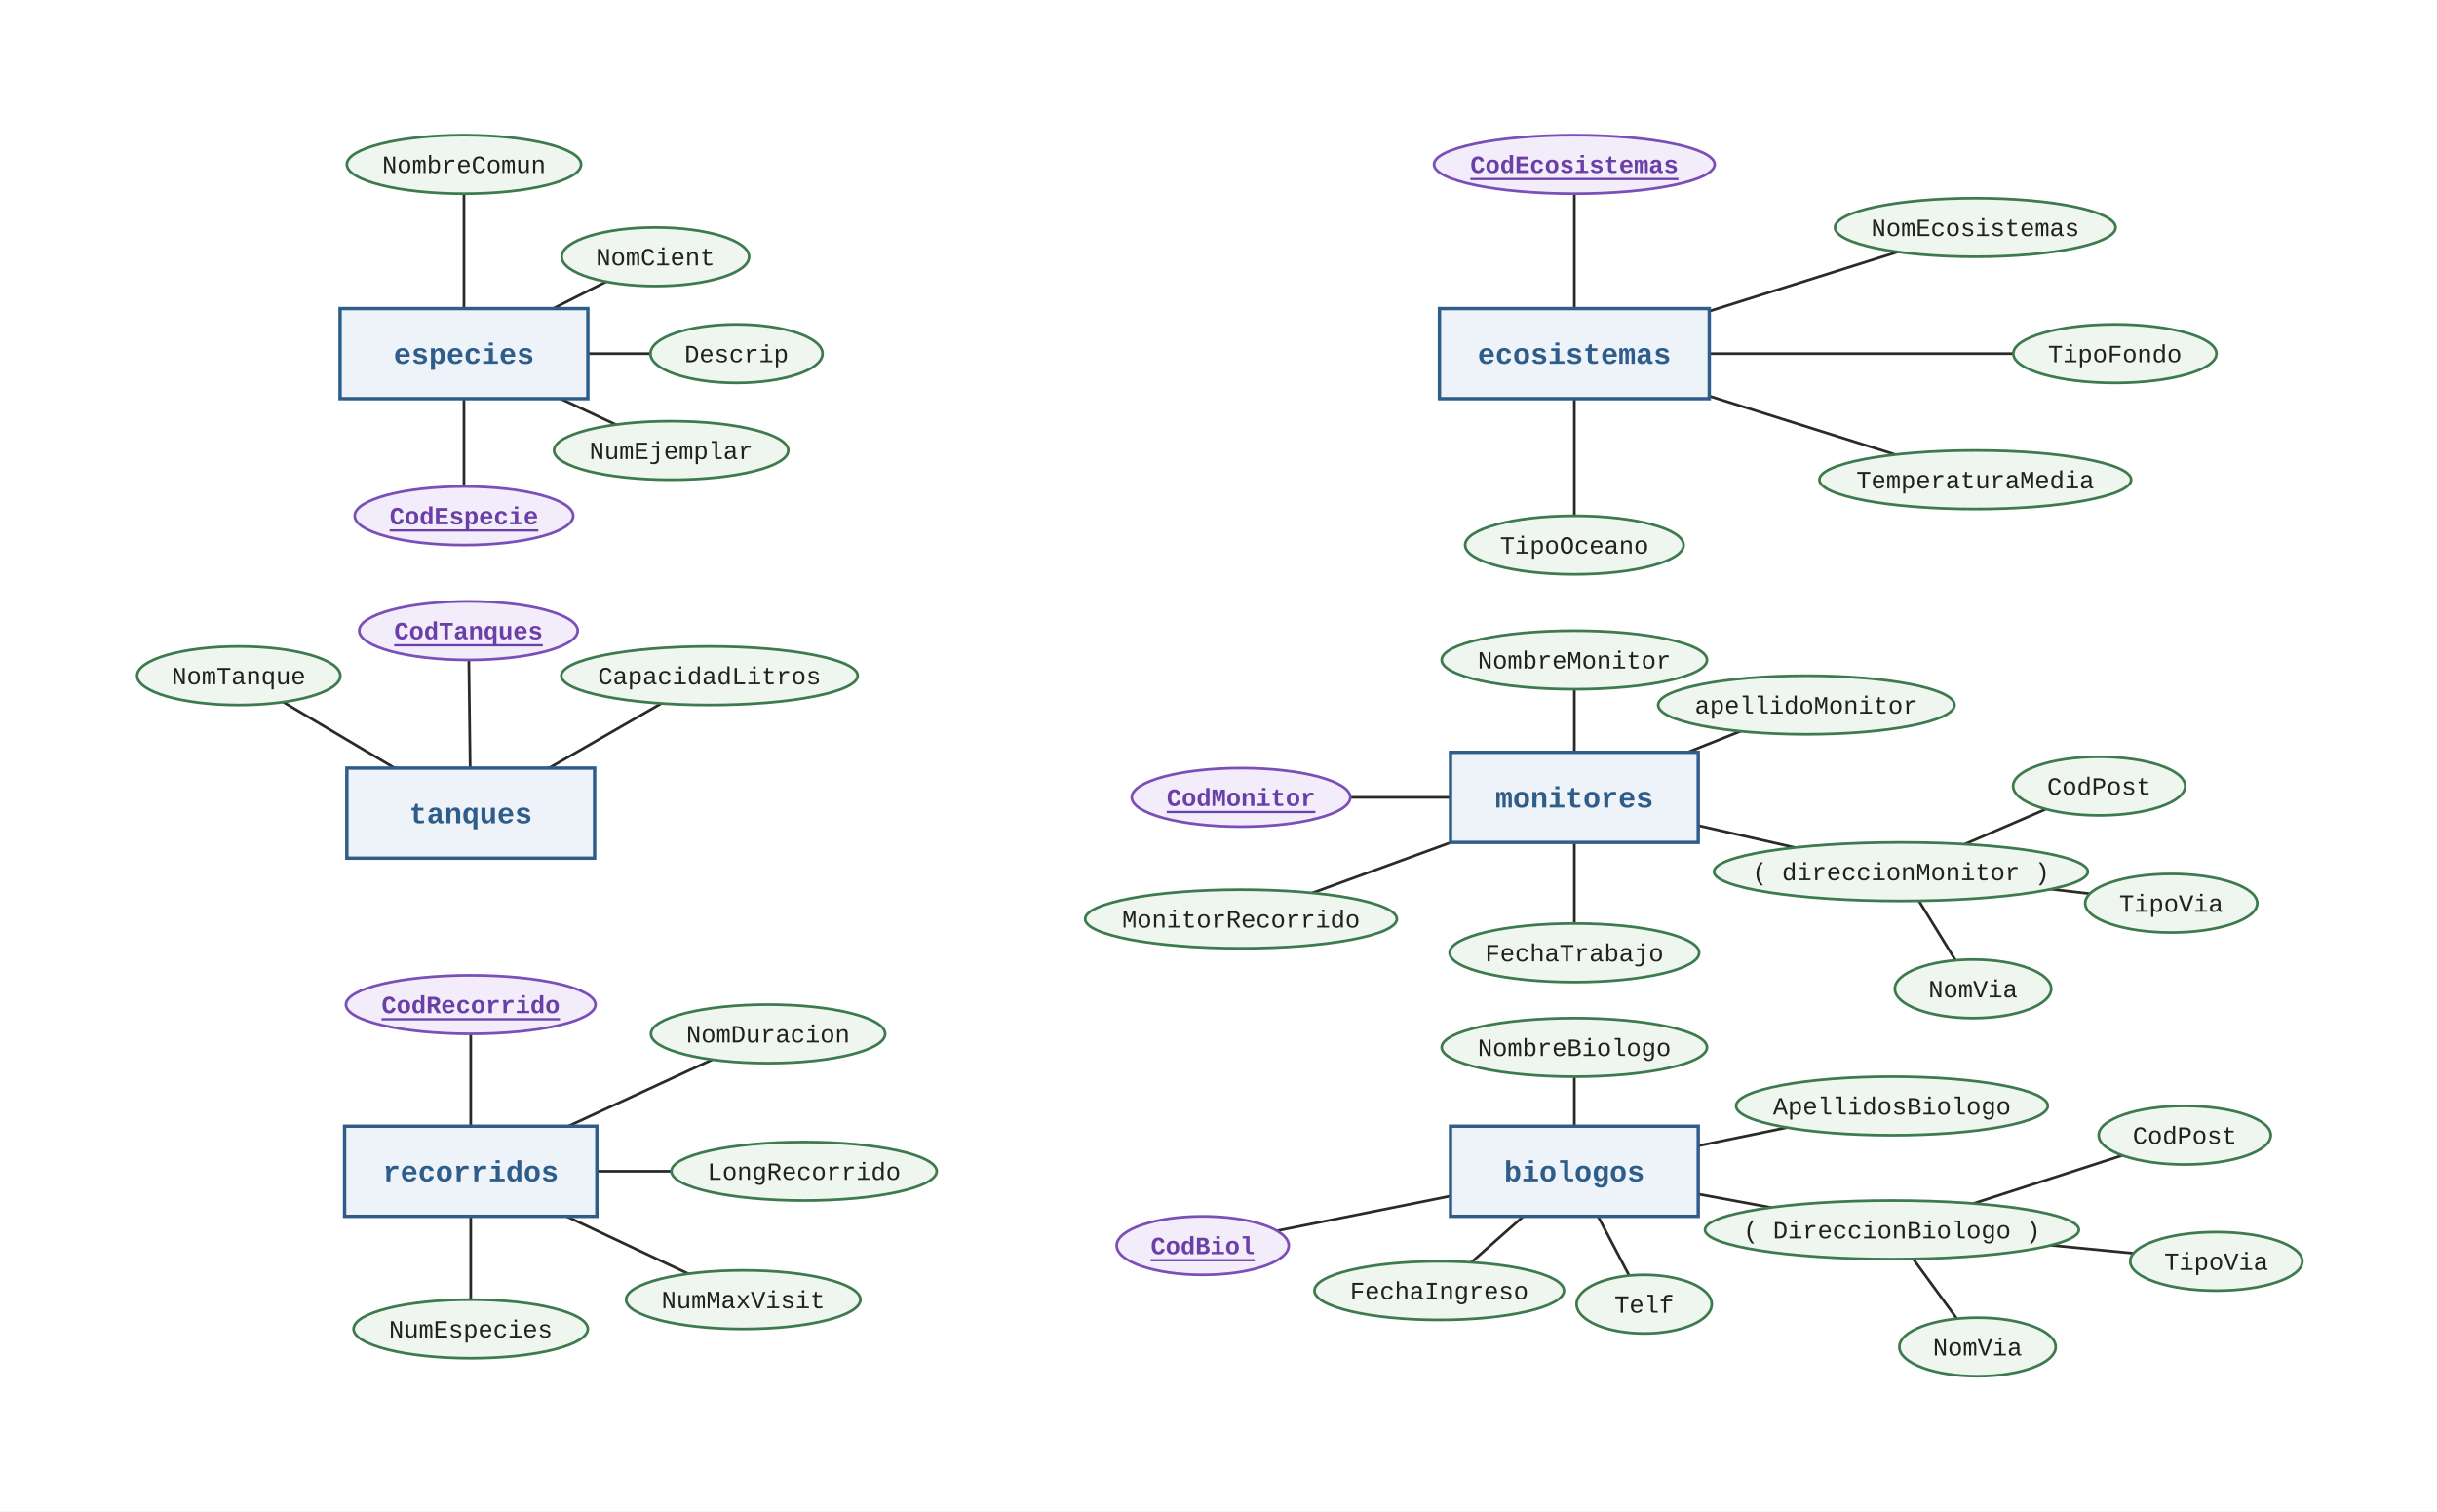
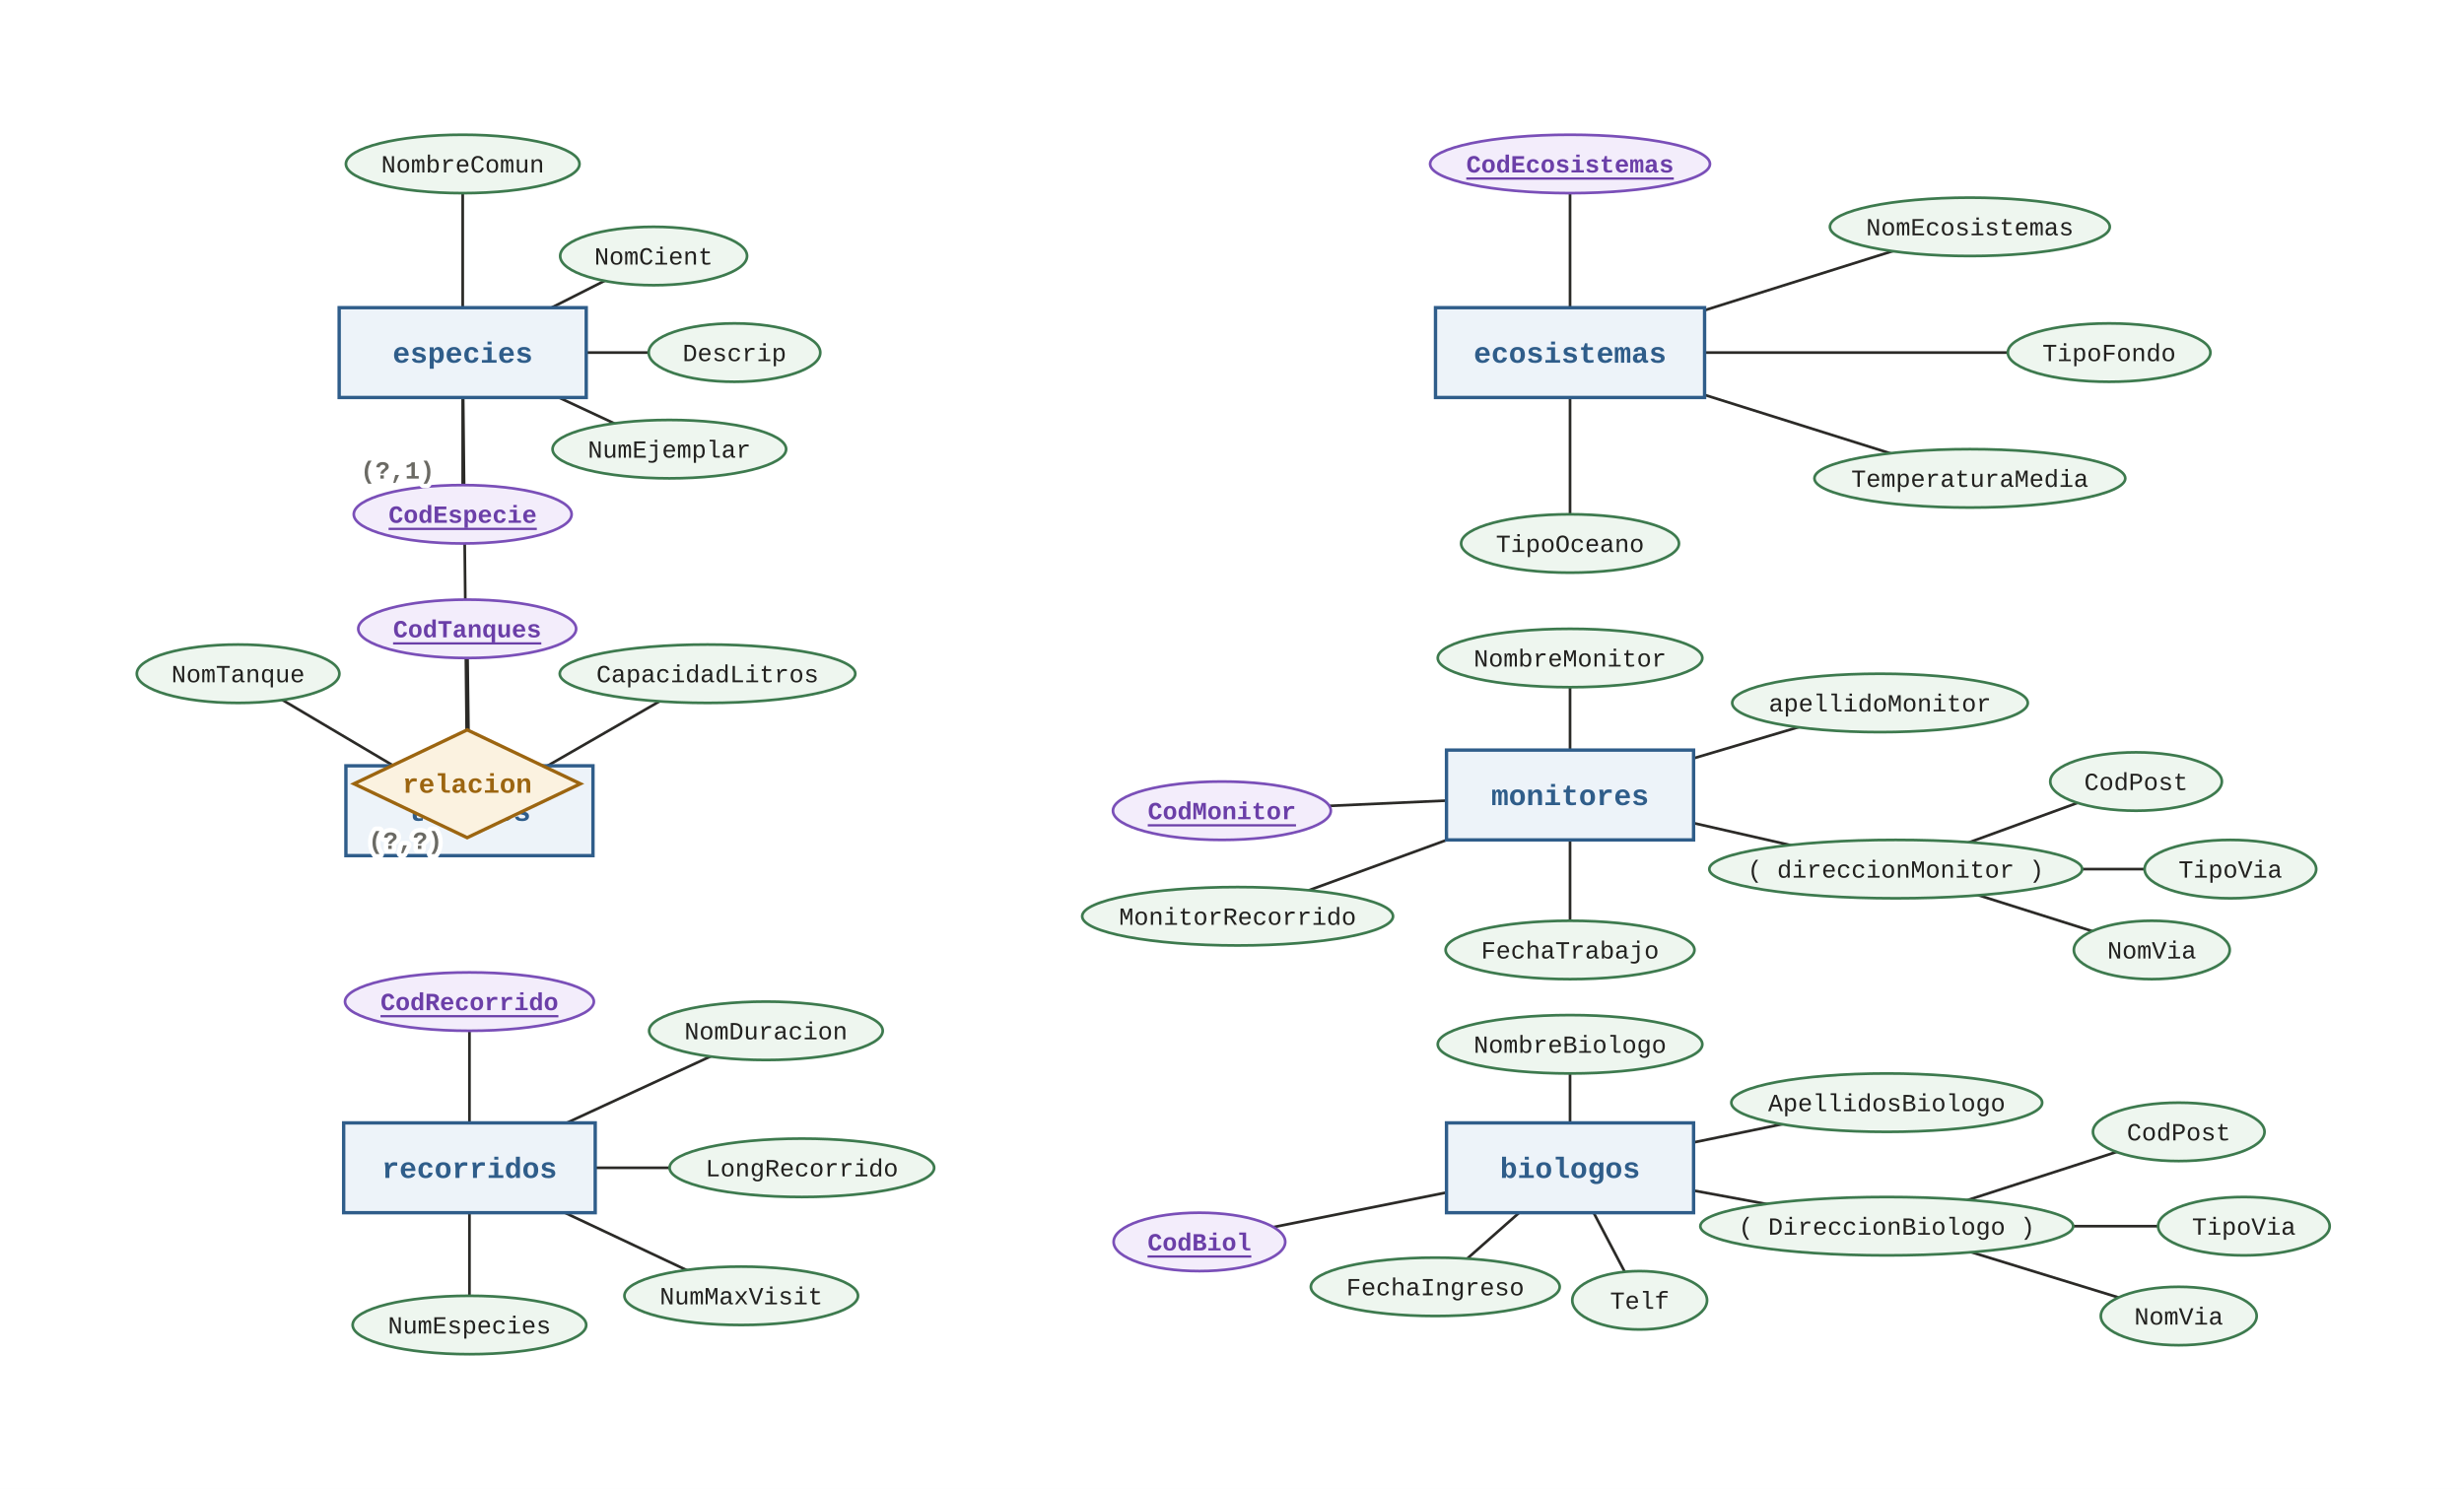
- <svg xmlns="http://www.w3.org/2000/svg" viewBox="2135 1476 1082 671" width="1082" height="671">
+ <svg xmlns="http://www.w3.org/2000/svg" viewBox="2135 1476 1097 663" width="1097" height="663">
  <style>.ln{stroke:#2B2A27;stroke-width:1.2}.mk{stroke:#2B2A27;stroke-width:1.5;fill:none}.mo{fill:#FFFFFF;stroke:#2B2A27;stroke-width:1.5}
.ent{fill:#EDF3F9;stroke:#2F5D8A;stroke-width:1.5}.dia{fill:#FBF2E0;stroke:#9C6510;stroke-width:1.5}.att{fill:#EEF6EF;stroke:#3D7A4E;stroke-width:1.2}.att.key{fill:#F3EDFB;stroke:#7A4FB8}.att.dr{stroke-dasharray:4 3}
.ent.in,.dia.in{fill:none}.dup{stroke:#C0362C;stroke-width:2.4}
.tx{fill:#22211F;font:11px Consolas,'JetBrains Mono','Courier New',monospace}.txk{fill:#6B3FA8;font-weight:600}.tb{font:600 13px Consolas,'JetBrains Mono','Courier New',monospace;fill:#2F5D8A}.tr{font:600 12px Consolas,'JetBrains Mono','Courier New',monospace;fill:#9C6510}.tt{font:600 10px Consolas,'JetBrains Mono','Courier New',monospace;fill:#6B6A64}
.ul{stroke:#6B3FA8;stroke-width:1}.ul.p{stroke-dasharray:3 2}.card{font:600 11px Consolas,'JetBrains Mono','Courier New',monospace;fill:#A2441C;paint-order:stroke;stroke:#FFFFFF;stroke-width:4px;stroke-linejoin:round}.cardq{fill:#6B6A64}
.tbox{fill:#FFFFFF;stroke:#A9B2C0;stroke-width:1}.thd{fill:#33557F}.thx{font:600 12.5px Consolas,'JetBrains Mono','Courier New',monospace;fill:#FFFFFF}.cx{font:11.5px Consolas,'JetBrains Mono','Courier New',monospace;fill:#22211F}.cpk{fill:#6B3FA8;font-weight:600}.cfk{fill:#A3304A}.cty{fill:#6B6A64;font-weight:400}.uq{font:600 9px Consolas,'JetBrains Mono','Courier New',monospace;fill:#2A7F8F}
.lk{stroke:#6B6A64;stroke-width:1.4;fill:none}.lk.dash{stroke-dasharray:6 4}.lkm{stroke:#6B6A64;stroke-width:1.5;fill:none}.lko{fill:#FFFFFF;stroke:#6B6A64;stroke-width:1.5}
.ipk{fill:#8E5FD0}.ifk{fill:#B4364E}.icol{fill:#2A7F8F}.inul{fill:none;stroke:#2A7F8F;stroke-width:1.3}
.rbox{fill:#FFFFFF;stroke:#22211F;stroke-width:1.1}.rnm{font:600 12.5px Consolas,'JetBrains Mono','Courier New',monospace;fill:#2F5D8A}.rcol{font:12px Consolas,'JetBrains Mono','Courier New',monospace;fill:#22211F}.rpk{font-weight:700;fill:#6B3FA8}.rfk{fill:#A3304A}.rul{stroke:#6B3FA8;stroke-width:1.1}
.rtag{font:600 9.5px Consolas,'JetBrains Mono','Courier New',monospace;fill:#6B6A64}.rarr{fill:none;stroke:#B4364E;stroke-width:1.1}.rhead{fill:#B4364E}
.ent.hd,.dia.hd{fill:none}.ktag{font:700 9px Consolas,'JetBrains Mono','Courier New',monospace;fill:#6B6A64}.rlab{fill:#FFFFFF;stroke:none;opacity:.92}.dia.assoc{stroke-dasharray:5 3}.ln.lid{stroke-width:2.2}.isal{fill:#9C6510}.skt{fill:#2F5D8A}
.thx.dup{fill:#FFC2BD}.cx.dup,.rnm.dup,.rcol.dup{fill:#C0362C;text-decoration:underline}
.note{stroke-width:1.2}.note-fold{stroke-width:1.2}.nc-y{fill:#FFF4C2;stroke:#D2AE36}.nc-b{fill:#DDEBFA;stroke:#7AA3D6}.nc-g{fill:#DFF2E1;stroke:#7DBB87}.nc-p{fill:#FBE1EC;stroke:#D98AAE}.note-fold{filter:brightness(.93)}.note-tx{font:12px 'Segoe UI',Arial,sans-serif;fill:#2B2A27}</style>
-   <rect x="2135" y="1476" width="1082" height="671" fill="#ffffff" />
+   <rect x="2135" y="1476" width="1097" height="663" fill="#ffffff" />
  <line x1="2341" y1="1633" x2="2341" y2="1549" class="ln" />
  <line x1="2341" y1="1633" x2="2426" y2="1590" class="ln" />
  <line x1="2341" y1="1633" x2="2462" y2="1633" class="ln" />
  <line x1="2341" y1="1633" x2="2433" y2="1676" class="ln" />
  <line x1="2834" y1="1633" x2="3012" y2="1577" class="ln" />
  <line x1="2341" y1="1633" x2="2341" y2="1705" class="ln" />
  <line x1="2834" y1="1633" x2="2834" y2="1549" class="ln" />
  <line x1="2834" y1="1633" x2="3012" y2="1689" class="ln" />
  <line x1="2834" y1="1633" x2="3074" y2="1633" class="ln" />
  <line x1="2834" y1="1633" x2="2834" y2="1718" class="ln" />
  <line x1="2344" y1="1837" x2="2241" y2="1776" class="ln" />
  <line x1="2344" y1="1837" x2="2450" y2="1776" class="ln" />
  <line x1="2344" y1="1996" x2="2344" y2="1922" class="ln" />
  <line x1="2344" y1="1996" x2="2476" y2="1935" class="ln" />
  <line x1="2344" y1="1996" x2="2492" y2="1996" class="ln" />
  <line x1="2344" y1="1996" x2="2465" y2="2053" class="ln" />
  <line x1="2344" y1="1996" x2="2344" y2="2066" class="ln" />
  <line x1="2834" y1="1830" x2="2834" y2="1769" class="ln" />
-   <line x1="2834" y1="1830" x2="2937" y2="1789" class="ln" />
+   <line x1="2834" y1="1830" x2="2972" y2="1789" class="ln" />
  <line x1="2834" y1="1830" x2="2979" y2="1863" class="ln" />
  <line x1="2834" y1="1830" x2="2834" y2="1899" class="ln" />
-   <line x1="2979" y1="1863" x2="3099" y2="1877" class="ln" />
-   <line x1="2979" y1="1863" x2="3011" y2="1915" class="ln" />
-   <line x1="2979" y1="1863" x2="3067" y2="1825" class="ln" />
+   <line x1="2979" y1="1863" x2="3128" y2="1863" class="ln" />
+   <line x1="2979" y1="1863" x2="3093" y2="1899" class="ln" />
+   <line x1="2979" y1="1863" x2="3086" y2="1824" class="ln" />
  <line x1="2834" y1="1830" x2="2686" y2="1884" class="ln" />
  <line x1="2834" y1="1996" x2="2834" y2="1941" class="ln" />
  <line x1="2834" y1="1996" x2="2975" y2="1967" class="ln" />
  <line x1="2834" y1="1996" x2="2975" y2="2022" class="ln" />
  <line x1="2834" y1="1996" x2="2865" y2="2055" class="ln" />
  <line x1="2834" y1="1996" x2="2774" y2="2049" class="ln" />
  <line x1="2834" y1="1996" x2="2669" y2="2029" class="ln" />
-   <line x1="2834" y1="1830" x2="2686" y2="1830" class="ln" />
+   <line x1="2834" y1="1830" x2="2679" y2="1837" class="ln" />
  <line x1="2975" y1="2022" x2="3105" y2="1980" class="ln" />
-   <line x1="2975" y1="2022" x2="3119" y2="2036" class="ln" />
-   <line x1="2975" y1="2022" x2="3013" y2="2074" class="ln" />
+   <line x1="2975" y1="2022" x2="3134" y2="2022" class="ln" />
+   <line x1="2975" y1="2022" x2="3105" y2="2062" class="ln" />
  <line x1="2344" y1="1837" x2="2343" y2="1756" class="ln" />
+   <line x1="2343" y1="1825" x2="2341" y2="1633" class="ln" />
+   <line x1="2343" y1="1825" x2="2344" y2="1837" class="ln" />
  <g class="node" data-id="nmwmlq3st1nugp1q">
    <rect x="2286" y="1613" width="110" height="40" class="ent" />
    <text x="2341" y="1637.5" text-anchor="middle" class="tb">especies</text>
  </g>
  <g class="node" data-id="nmwmlq9kf1nv612j">
    <ellipse cx="2341" cy="1549" rx="52" ry="13" class="att" />
    <text x="2341" y="1552.8" text-anchor="middle" class="tx">NombreComun</text>
  </g>
  <g class="node" data-id="nmwmlqhdt1nxv91i">
    <ellipse cx="2426" cy="1590" rx="41.6" ry="13" class="att" />
    <text x="2426" y="1593.8" text-anchor="middle" class="tx">NomCient</text>
  </g>
  <g class="node" data-id="nmwmlqosf1nzrpx4">
    <ellipse cx="2462" cy="1633" rx="38.2" ry="13" class="att" />
    <text x="2462" y="1636.8" text-anchor="middle" class="tx">Descrip</text>
  </g>
  <g class="node" data-id="nmwmls3cg1o16fms">
    <ellipse cx="2433" cy="1676" rx="52" ry="13" class="att" />
    <text x="2433" y="1679.8" text-anchor="middle" class="tx">NumEjemplar</text>
  </g>
  <g class="node" data-id="nmwmlsuwk1o544am">
    <rect x="2774.1" y="1613" width="119.8" height="40" class="ent" />
    <text x="2834" y="1637.5" text-anchor="middle" class="tb">ecosistemas</text>
  </g>
  <g class="node" data-id="nmwmlt76j1o6eex8">
    <ellipse cx="3012" cy="1577" rx="62.3" ry="13" class="att" />
    <text x="3012" y="1580.8" text-anchor="middle" class="tx">NomEcosistemas</text>
  </g>
  <g class="node" data-id="nmwmlu9zg1o8m304">
    <ellipse cx="2341" cy="1705" rx="48.5" ry="13" class="att key" />
    <text x="2341" y="1708.8" text-anchor="middle" class="tx txk">CodEspecie</text>
    <line x1="2308" y1="1711.5" x2="2374" y2="1711.5" class="ul" />
  </g>
  <g class="node" data-id="nmwmluhgc1oa9xli">
    <ellipse cx="2834" cy="1549" rx="62.3" ry="13" class="att key" />
    <text x="2834" y="1552.8" text-anchor="middle" class="tx txk">CodEcosistemas</text>
    <line x1="2787.8" y1="1555.5" x2="2880.2" y2="1555.5" class="ul" />
  </g>
  <g class="node" data-id="nmwmlutc41ocqgp9">
    <ellipse cx="3012" cy="1689" rx="69.2" ry="13" class="att" />
    <text x="3012" y="1692.8" text-anchor="middle" class="tx">TemperaturaMedia</text>
  </g>
  <g class="node" data-id="nmwmlv8u81oe6z0t">
    <ellipse cx="3074" cy="1633" rx="45.1" ry="13" class="att" />
    <text x="3074" y="1636.8" text-anchor="middle" class="tx">TipoFondo</text>
  </g>
  <g class="node" data-id="nmwmlxa2h1og22fq">
    <ellipse cx="2834" cy="1718" rx="48.5" ry="13" class="att" />
    <text x="2834" y="1721.8" text-anchor="middle" class="tx">TipoOceano</text>
  </g>
  <g class="node" data-id="nmwmlyn111oi5120">
    <rect x="2289" y="1817" width="110" height="40" class="ent" />
    <text x="2344" y="1841.5" text-anchor="middle" class="tb">tanques</text>
  </g>
  <g class="node" data-id="nmwmlz73o1ojqecn">
    <ellipse cx="2241" cy="1776" rx="45.1" ry="13" class="att" />
    <text x="2241" y="1779.8" text-anchor="middle" class="tx">NomTanque</text>
  </g>
  <g class="node" data-id="nmwmlzhpm1olqsv8">
    <ellipse cx="2450" cy="1776" rx="65.8" ry="13" class="att" />
    <text x="2450" y="1779.8" text-anchor="middle" class="tx">CapacidadLitros</text>
  </g>
  <g class="node" data-id="nmwmm04rg1on2ew7">
    <rect x="2288" y="1976" width="112" height="40" class="ent" />
    <text x="2344" y="2000.5" text-anchor="middle" class="tb">recorridos</text>
  </g>
  <g class="node" data-id="nmwmm0hhz1oo2zof">
    <ellipse cx="2344" cy="1922" rx="55.4" ry="13" class="att key" />
    <text x="2344" y="1925.8" text-anchor="middle" class="tx txk">CodRecorrido</text>
    <line x1="2304.4" y1="1928.5" x2="2383.6" y2="1928.5" class="ul" />
  </g>
  <g class="node" data-id="nmwmm0rak1oq5dvb">
    <ellipse cx="2476" cy="1935" rx="52" ry="13" class="att" />
    <text x="2476" y="1938.8" text-anchor="middle" class="tx">NomDuracion</text>
  </g>
  <g class="node" data-id="nmwmm1q3u1os6477">
    <ellipse cx="2492" cy="1996" rx="58.9" ry="13" class="att" />
    <text x="2492" y="1999.8" text-anchor="middle" class="tx">LongRecorrido</text>
  </g>
  <g class="node" data-id="nmwmm2jk21ou8le7">
    <ellipse cx="2465" cy="2053" rx="52" ry="13" class="att" />
    <text x="2465" y="2056.8" text-anchor="middle" class="tx">NumMaxVisit</text>
  </g>
  <g class="node" data-id="nmwmm30rn1owrddh">
    <ellipse cx="2344" cy="2066" rx="52" ry="13" class="att" />
    <text x="2344" y="2069.8" text-anchor="middle" class="tx">NumEspecies</text>
  </g>
  <g class="node" data-id="nmwmm43j01oyr75p">
    <rect x="2779" y="1810" width="110" height="40" class="ent" />
    <text x="2834" y="1834.5" text-anchor="middle" class="tb">monitores</text>
  </g>
  <g class="node" data-id="nmwmm4cck1ozzlka">
    <ellipse cx="2834" cy="1769" rx="58.9" ry="13" class="att" />
    <text x="2834" y="1772.8" text-anchor="middle" class="tx">NombreMonitor</text>
  </g>
  <g class="node" data-id="nmwmm4saa1p1wcw0">
-     <ellipse cx="2937" cy="1789" rx="65.8" ry="13" class="att" />
-     <text x="2937" y="1792.8" text-anchor="middle" class="tx">apellidoMonitor</text>
+     <ellipse cx="2972" cy="1789" rx="65.8" ry="13" class="att" />
+     <text x="2972" y="1792.8" text-anchor="middle" class="tx">apellidoMonitor</text>
  </g>
  <g class="node" data-id="nmwmm4ufe1p3042t">
    <ellipse cx="2979" cy="1863" rx="83" ry="13" class="att" />
    <text x="2979" y="1866.8" text-anchor="middle" class="tx">( direccionMonitor )</text>
  </g>
  <g class="node" data-id="nmwmm55un1p5k8r1">
    <ellipse cx="2834" cy="1899" rx="55.4" ry="13" class="att" />
    <text x="2834" y="1902.8" text-anchor="middle" class="tx">FechaTrabajo</text>
  </g>
  <g class="node" data-id="nmwmm5zat1p78uws">
-     <ellipse cx="3099" cy="1877" rx="38.2" ry="13" class="att" />
-     <text x="3099" y="1880.8" text-anchor="middle" class="tx">TipoVia</text>
+     <ellipse cx="3128" cy="1863" rx="38.2" ry="13" class="att" />
+     <text x="3128" y="1866.8" text-anchor="middle" class="tx">TipoVia</text>
  </g>
  <g class="node" data-id="nmwmm63gt1p9plnq">
-     <ellipse cx="3011" cy="1915" rx="34.7" ry="13" class="att" />
-     <text x="3011" y="1918.8" text-anchor="middle" class="tx">NomVia</text>
+     <ellipse cx="3093" cy="1899" rx="34.7" ry="13" class="att" />
+     <text x="3093" y="1902.8" text-anchor="middle" class="tx">NomVia</text>
  </g>
  <g class="node" data-id="nmwmm668f1pbqrzq">
-     <ellipse cx="3067" cy="1825" rx="38.2" ry="13" class="att" />
-     <text x="3067" y="1828.8" text-anchor="middle" class="tx">CodPost</text>
+     <ellipse cx="3086" cy="1824" rx="38.2" ry="13" class="att" />
+     <text x="3086" y="1827.8" text-anchor="middle" class="tx">CodPost</text>
  </g>
  <g class="node" data-id="nmwmm7n781pf4ok1">
    <ellipse cx="2686" cy="1884" rx="69.2" ry="13" class="att" />
    <text x="2686" y="1887.8" text-anchor="middle" class="tx">MonitorRecorrido</text>
  </g>
  <g class="node" data-id="nmwmm81181pholdc">
    <rect x="2779" y="1976" width="110" height="40" class="ent" />
    <text x="2834" y="2000.5" text-anchor="middle" class="tb">biologos</text>
  </g>
  <g class="node" data-id="nmwmm88qc1pio2yb">
    <ellipse cx="2834" cy="1941" rx="58.9" ry="13" class="att" />
    <text x="2834" y="1944.8" text-anchor="middle" class="tx">NombreBiologo</text>
  </g>
  <g class="node" data-id="nmwmm8v6o1pkcwz3">
    <ellipse cx="2975" cy="1967" rx="69.2" ry="13" class="att" />
    <text x="2975" y="1970.8" text-anchor="middle" class="tx">ApellidosBiologo</text>
  </g>
  <g class="node" data-id="nmwmmatmr1pmsmsg">
    <ellipse cx="2975" cy="2022" rx="83" ry="13" class="att" />
    <text x="2975" y="2025.8" text-anchor="middle" class="tx">( DireccionBiologo )</text>
  </g>
  <g class="node" data-id="nmwmmcl0l1porlhl">
    <ellipse cx="2865" cy="2055" rx="30" ry="13" class="att" />
    <text x="2865" y="2058.8" text-anchor="middle" class="tx">Telf</text>
  </g>
  <g class="node" data-id="nmwmmcs231pqok2a">
    <ellipse cx="2774" cy="2049" rx="55.4" ry="13" class="att" />
    <text x="2774" y="2052.8" text-anchor="middle" class="tx">FechaIngreso</text>
  </g>
  <g class="node" data-id="nmwmmd6381pssyfu">
    <ellipse cx="2669" cy="2029" rx="38.2" ry="13" class="att key" />
    <text x="2669" y="2032.8" text-anchor="middle" class="tx txk">CodBiol</text>
    <line x1="2645.9" y1="2035.5" x2="2692.1" y2="2035.5" class="ul" />
  </g>
  <g class="node" data-id="nmwmmdeic1puypxf">
-     <ellipse cx="2686" cy="1830" rx="48.5" ry="13" class="att key" />
-     <text x="2686" y="1833.8" text-anchor="middle" class="tx txk">CodMonitor</text>
-     <line x1="2653" y1="1836.5" x2="2719" y2="1836.5" class="ul" />
+     <ellipse cx="2679" cy="1837" rx="48.5" ry="13" class="att key" />
+     <text x="2679" y="1840.8" text-anchor="middle" class="tx txk">CodMonitor</text>
+     <line x1="2646" y1="1843.5" x2="2712" y2="1843.5" class="ul" />
  </g>
  <g class="node" data-id="nmwmme4u41pwlxij">
    <ellipse cx="3105" cy="1980" rx="38.2" ry="13" class="att" />
    <text x="3105" y="1983.8" text-anchor="middle" class="tx">CodPost</text>
  </g>
  <g class="node" data-id="nmwmmf36c1pyyq8l">
-     <ellipse cx="3119" cy="2036" rx="38.2" ry="13" class="att" />
-     <text x="3119" y="2039.8" text-anchor="middle" class="tx">TipoVia</text>
+     <ellipse cx="3134" cy="2022" rx="38.2" ry="13" class="att" />
+     <text x="3134" y="2025.8" text-anchor="middle" class="tx">TipoVia</text>
  </g>
  <g class="node" data-id="nmwmmfeh71q05hvk">
-     <ellipse cx="3013" cy="2074" rx="34.7" ry="13" class="att" />
-     <text x="3013" y="2077.8" text-anchor="middle" class="tx">NomVia</text>
+     <ellipse cx="3105" cy="2062" rx="34.7" ry="13" class="att" />
+     <text x="3105" y="2065.8" text-anchor="middle" class="tx">NomVia</text>
  </g>
  <g class="node" data-id="nmwmmgbbo1q2vvmu">
    <ellipse cx="2343" cy="1756" rx="48.5" ry="13" class="att key" />
    <text x="2343" y="1759.8" text-anchor="middle" class="tx txk">CodTanques</text>
    <line x1="2310" y1="1762.5" x2="2376" y2="1762.5" class="ul" />
  </g>
+   <g class="node" data-id="nmwmminrg1q44jqm">
+     <polygon points="2343,1801 2393.4,1825 2343,1849 2292.6,1825" class="dia" />
+     <text x="2343" y="1829" text-anchor="middle" class="tr">relacion</text>
+   </g>
+   <text x="2328.5" y="1689.1" text-anchor="end" class="card cardq">(?,1)</text>
+   <text x="2332" y="1854" text-anchor="end" class="card cardq">(?,?)</text>
</svg>
